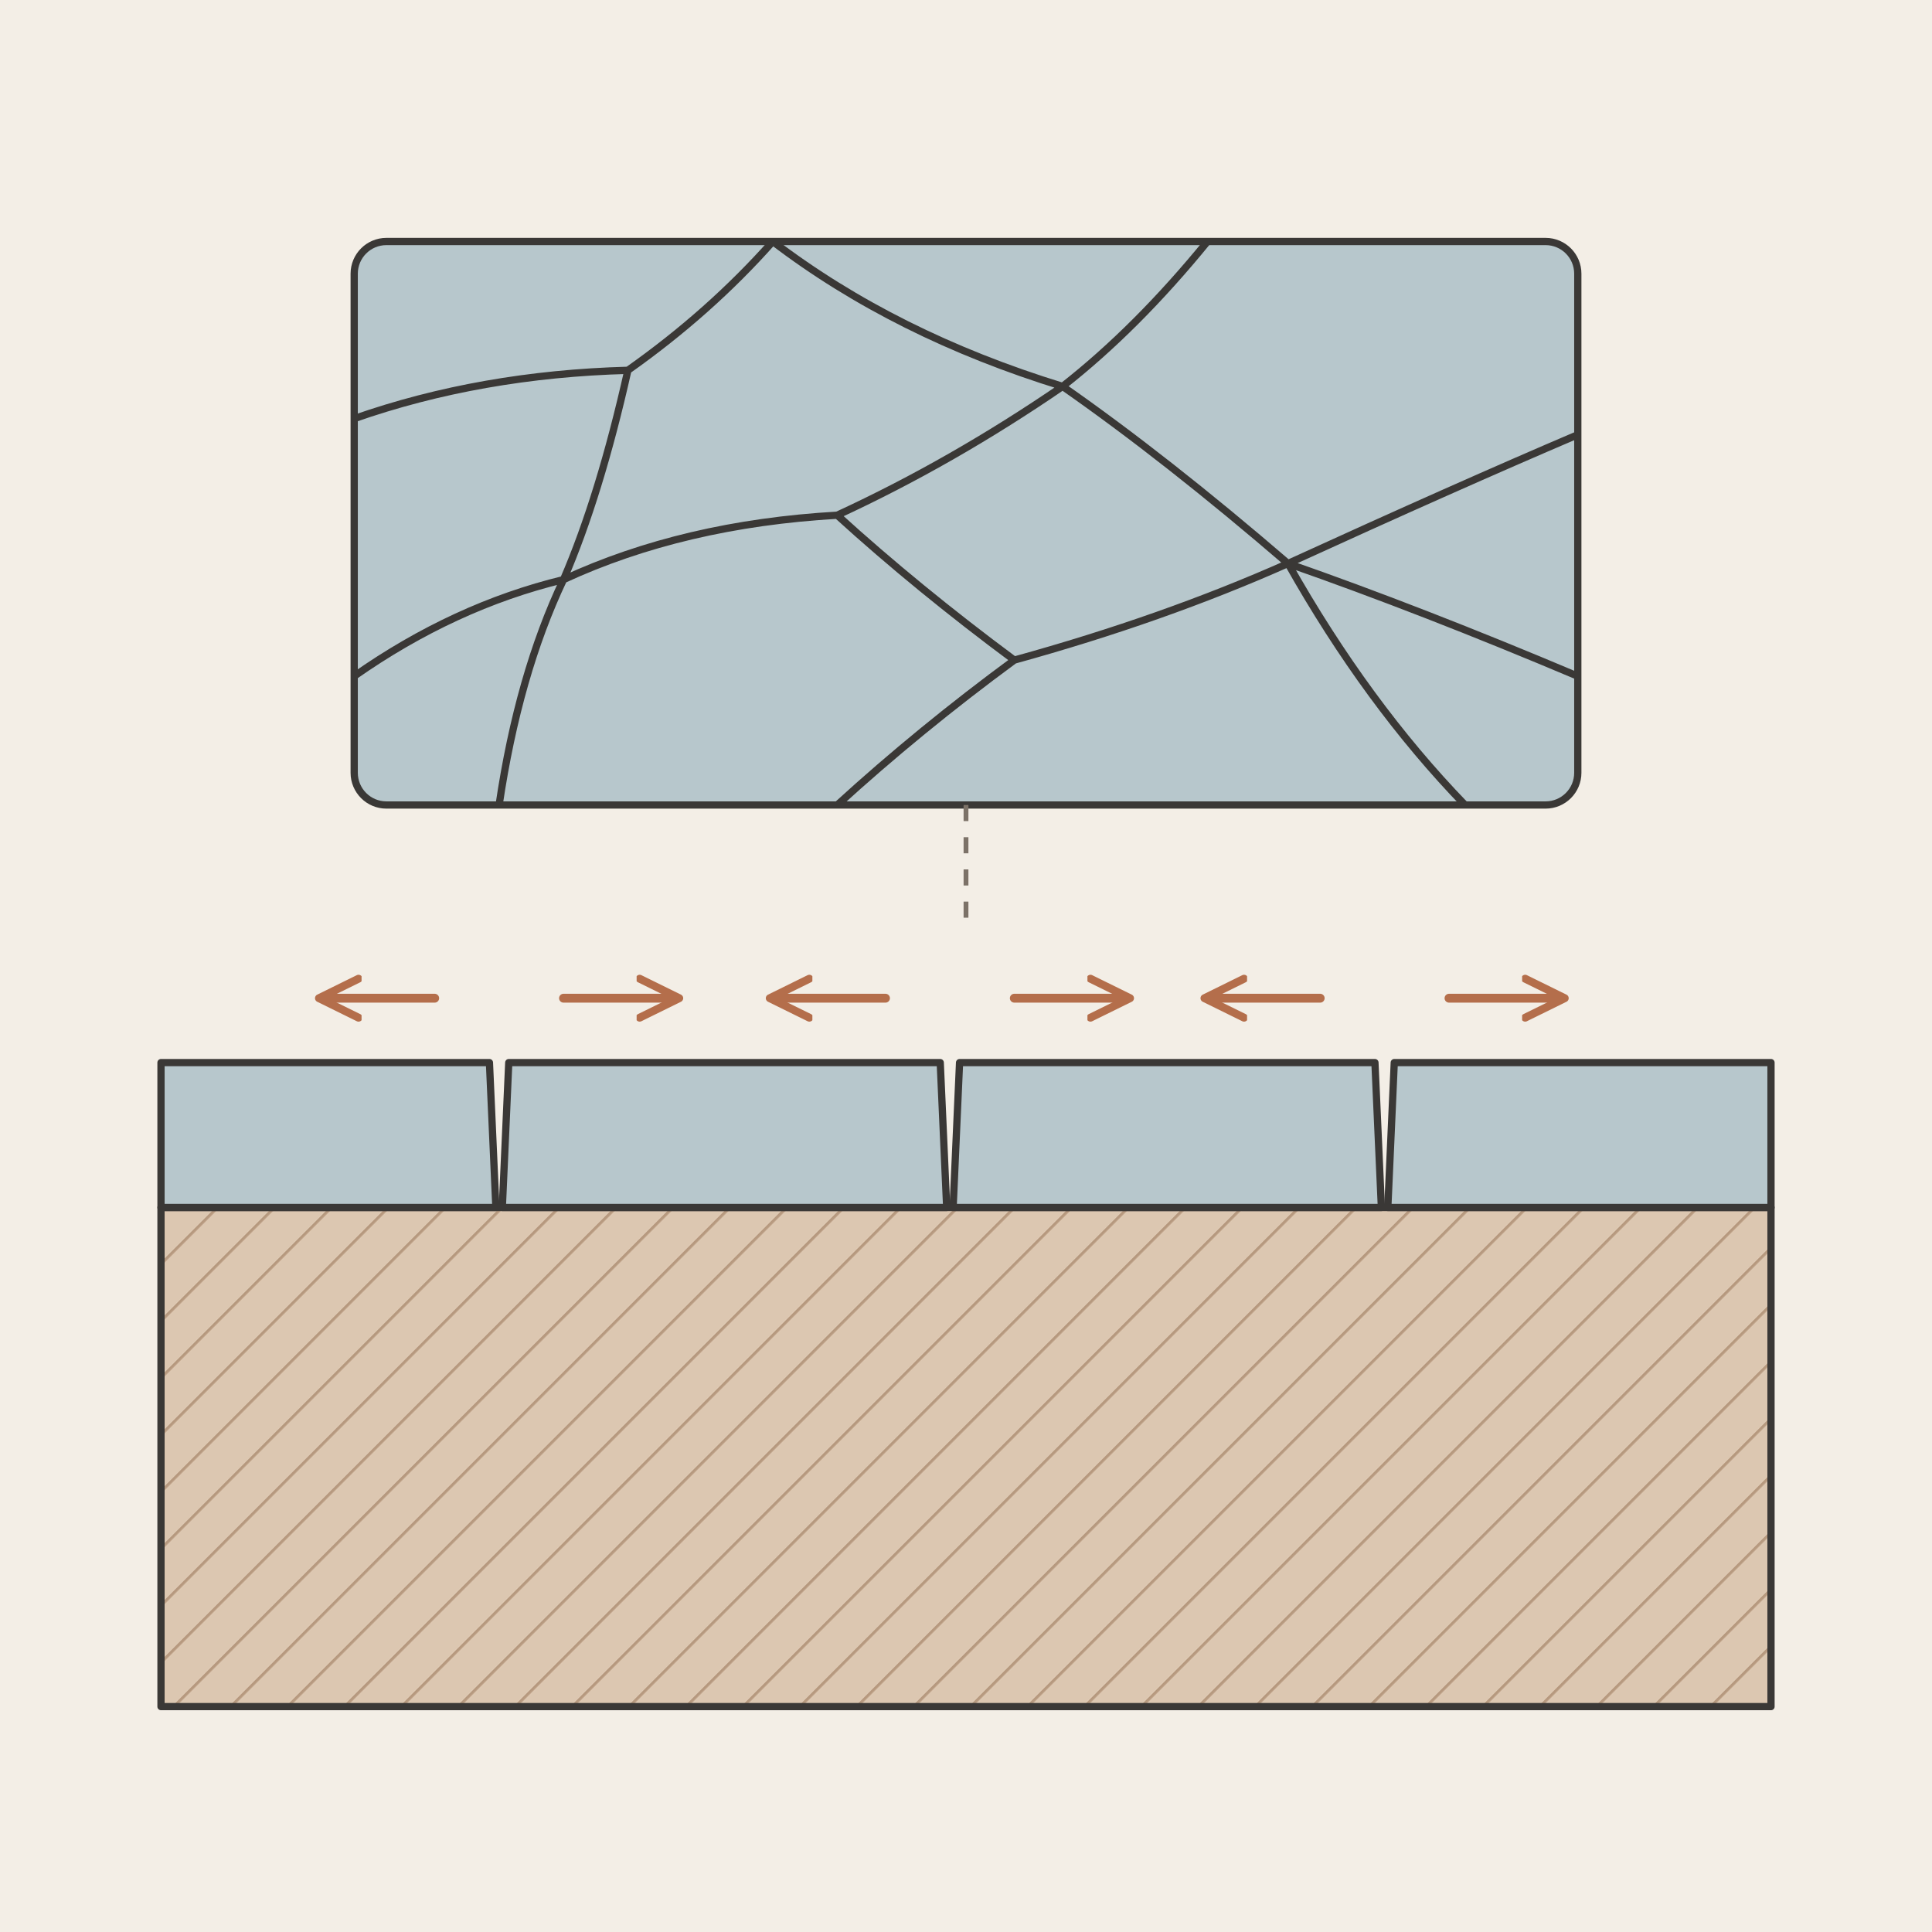
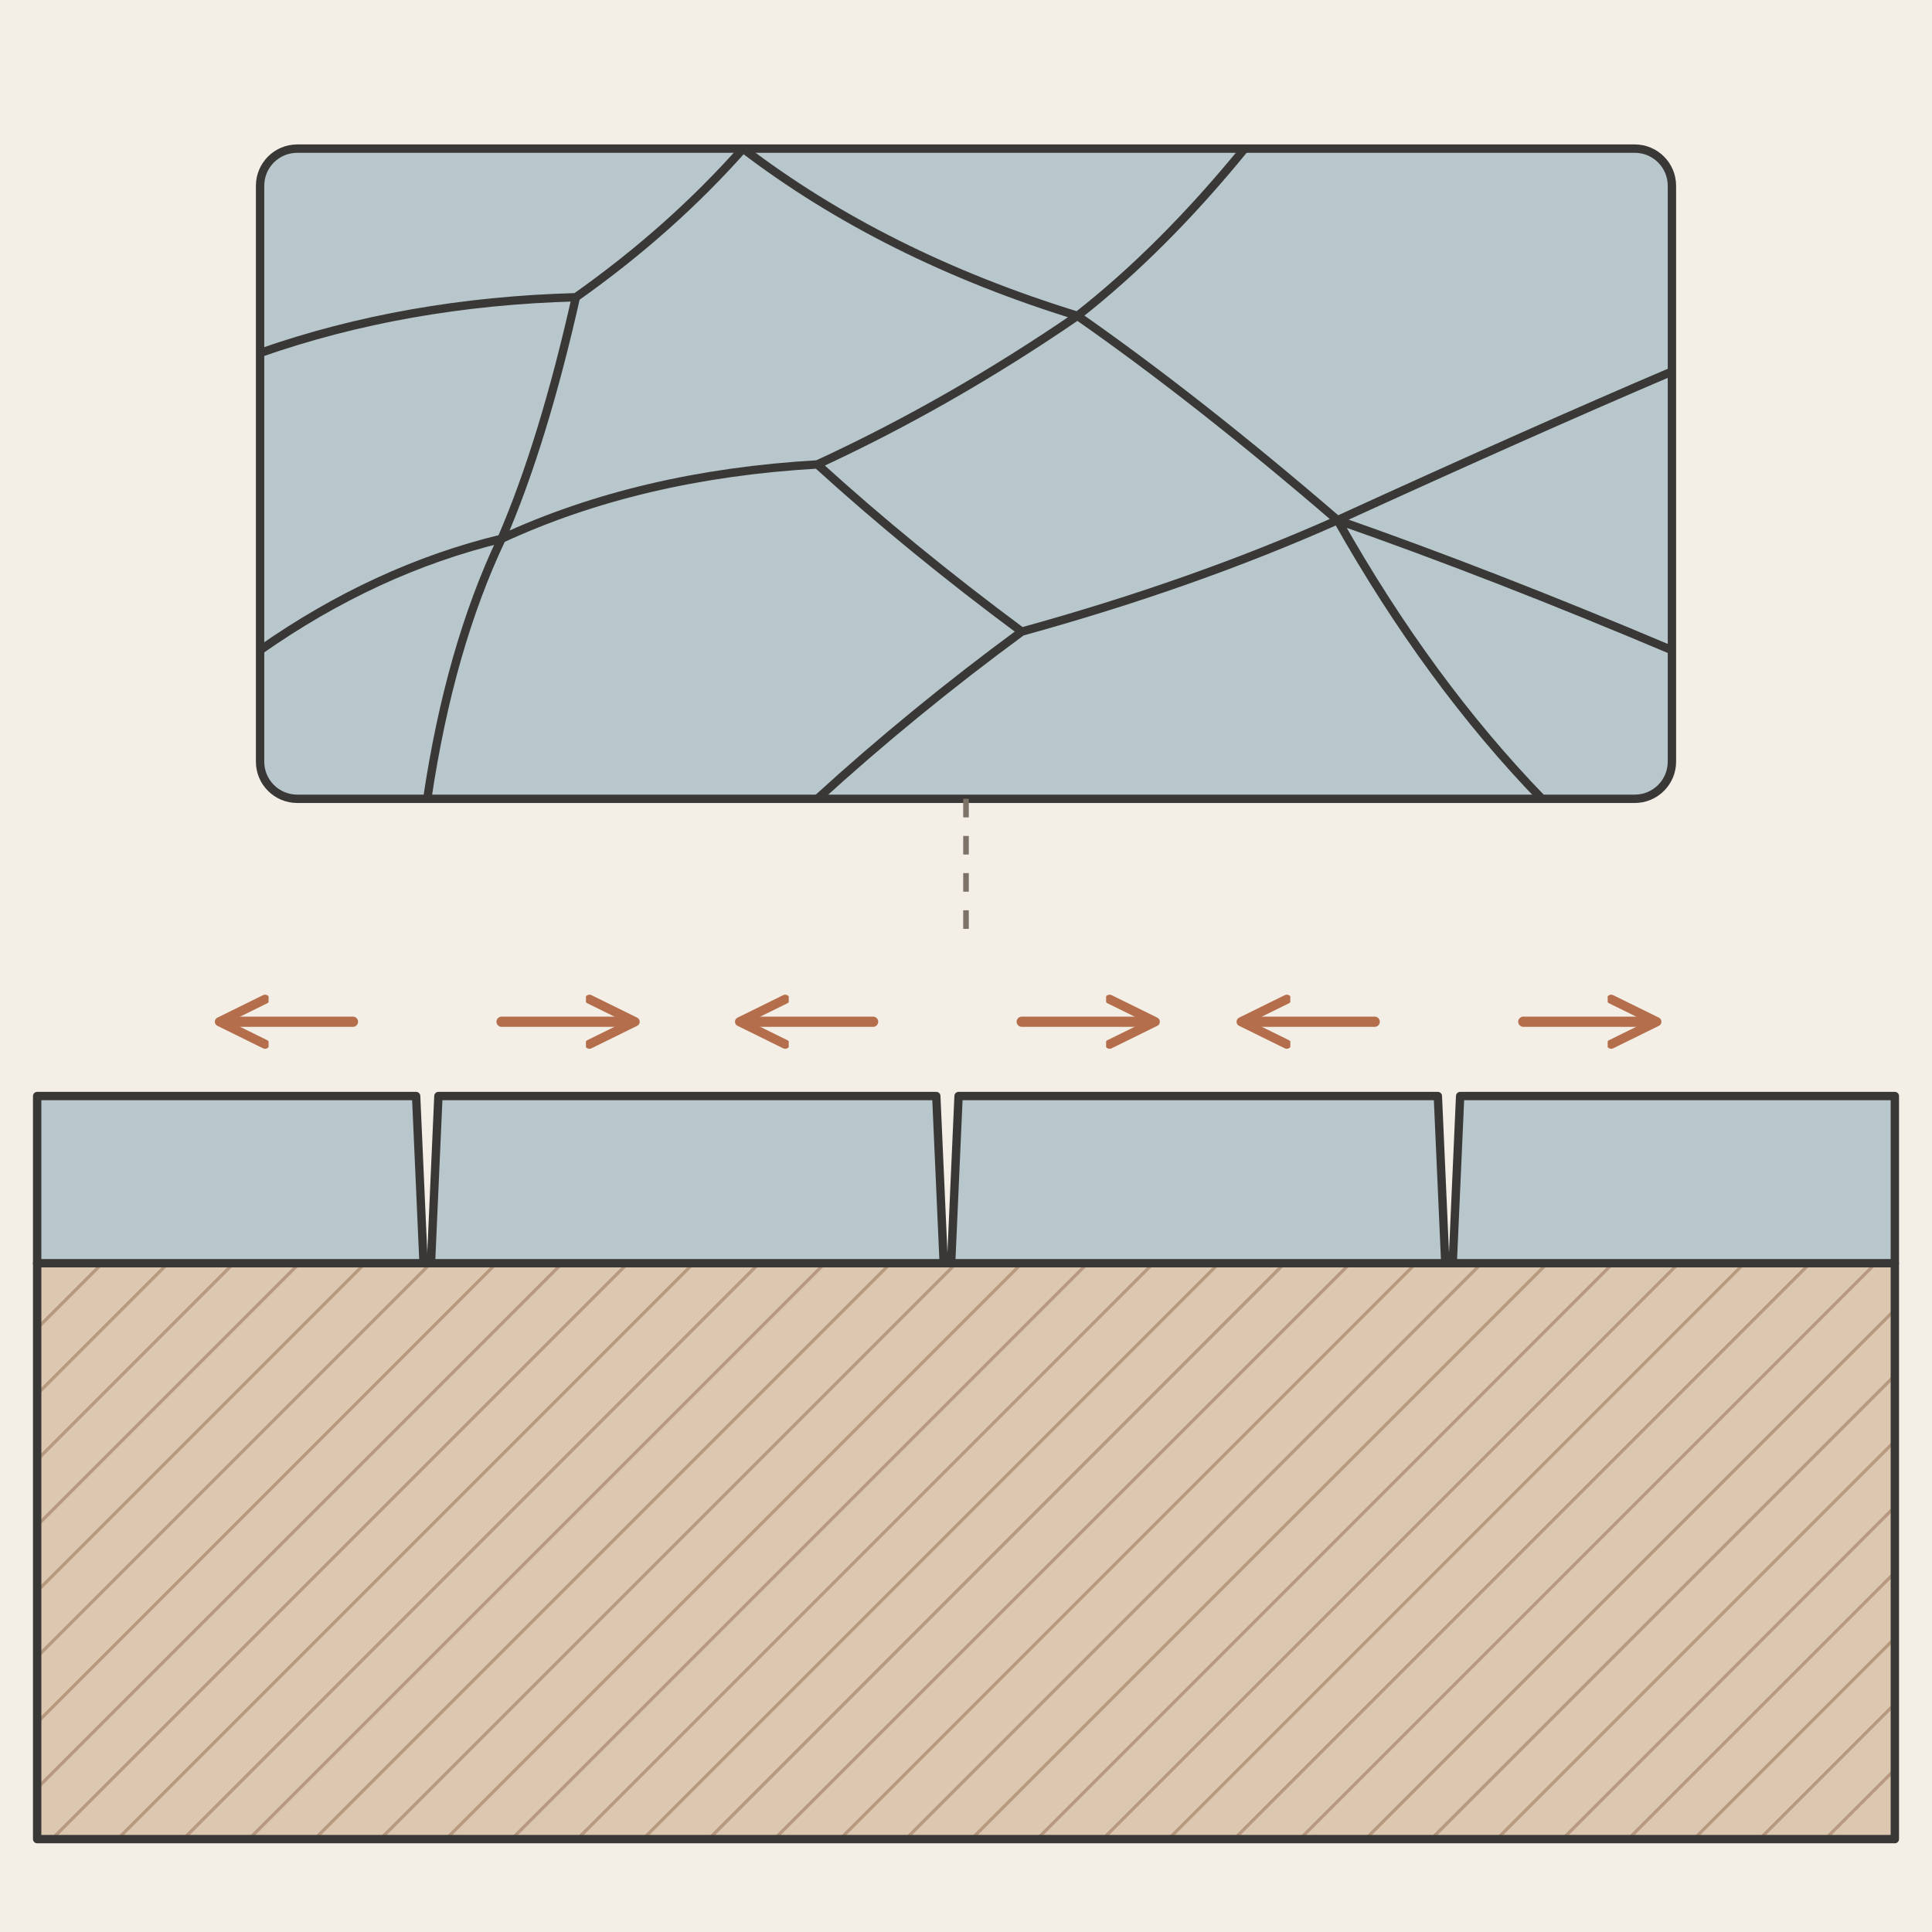
- <svg xmlns="http://www.w3.org/2000/svg" viewBox="0 0 240 240" width="240" height="240">
+ <svg xmlns="http://www.w3.org/2000/svg" viewBox="16 14 208 208" width="208" height="208">
  <rect width="240" height="240" fill="#F3EEE6" />
  <defs>
    <pattern id="h" width="5" height="5" patternUnits="userSpaceOnUse" patternTransform="rotate(45)">
      <rect width="5" height="5" fill="#DCC7B1" />
      <line x1="0" y1="0" x2="0" y2="5" stroke="#B79A80" stroke-width="0.7" />
    </pattern>
    <marker id="a" viewBox="0 0 8 8" refX="6.5" refY="4" markerWidth="5.5" markerHeight="5.5" orient="auto-start-reverse">
      <path d="M0.5,0.8L7,4L0.5,7.2" fill="none" stroke="#B46E4B" stroke-width="1.3" stroke-linecap="round" stroke-linejoin="round" />
    </marker>
    <marker id="aa" viewBox="0 0 8 8" refX="6.5" refY="4" markerWidth="5.5" markerHeight="5.5" orient="auto-start-reverse">
      <path d="M0.5,0.8L7,4L0.5,7.2" fill="none" stroke="#3D5965" stroke-width="1.3" stroke-linecap="round" stroke-linejoin="round" />
    </marker>
    <marker id="al" viewBox="0 0 8 8" refX="6.5" refY="4" markerWidth="5.5" markerHeight="5.5" orient="auto-start-reverse">
      <path d="M0.5,0.8L7,4L0.5,7.2" fill="none" stroke="#D9A441" stroke-width="1.3" stroke-linecap="round" stroke-linejoin="round" />
    </marker>
  </defs>
  <path d="M20,150L23.3,150L26.7,150L30,150L33.3,150L36.7,150L40,150L43.3,150L46.7,150L50,150L53.3,150L56.7,150L60,150L63.3,150L66.7,150L70,150L73.3,150L76.7,150L80,150L83.3,150L86.7,150L90,150L93.3,150L96.7,150L100,150L103.3,150L106.7,150L110,150L113.3,150L116.7,150L120,150L123.3,150L126.7,150L130,150L133.3,150L136.7,150L140,150L143.3,150L146.7,150L150,150L153.3,150L156.7,150L160,150L163.3,150L166.7,150L170,150L173.3,150L176.7,150L180,150L183.3,150L186.7,150L190,150L193.3,150L196.7,150L200,150L203.3,150L206.7,150L210,150L213.3,150L216.7,150L220,150L220,212L20,212Z" fill="url(#h)" stroke="#3A3836" stroke-width="0.9" stroke-linejoin="round" />
  <path d="M20,132L60.8,132L61.6,150L20,150Z" fill="#B7C7CC" fill-opacity="1" stroke="#3A3836" stroke-width="0.9" stroke-linejoin="round" />
  <path d="M63.2,132L116.8,132L117.6,150L62.4,150Z" fill="#B7C7CC" fill-opacity="1" stroke="#3A3836" stroke-width="0.9" stroke-linejoin="round" />
  <path d="M119.2,132L170.8,132L171.6,150L118.4,150Z" fill="#B7C7CC" fill-opacity="1" stroke="#3A3836" stroke-width="0.9" stroke-linejoin="round" />
  <path d="M173.2,132L220,132L220,150L172.4,150Z" fill="#B7C7CC" fill-opacity="1" stroke="#3A3836" stroke-width="0.9" stroke-linejoin="round" />
  <path d="M54,124L40,124" fill="none" stroke="#B46E4B" stroke-width="1.1" stroke-linecap="round" marker-end="url(#a)" />
  <path d="M70,124L84,124" fill="none" stroke="#B46E4B" stroke-width="1.1" stroke-linecap="round" marker-end="url(#a)" />
  <path d="M110,124L96,124" fill="none" stroke="#B46E4B" stroke-width="1.1" stroke-linecap="round" marker-end="url(#a)" />
  <path d="M126,124L140,124" fill="none" stroke="#B46E4B" stroke-width="1.1" stroke-linecap="round" marker-end="url(#a)" />
  <path d="M164,124L150,124" fill="none" stroke="#B46E4B" stroke-width="1.1" stroke-linecap="round" marker-end="url(#a)" />
  <path d="M180,124L194,124" fill="none" stroke="#B46E4B" stroke-width="1.1" stroke-linecap="round" marker-end="url(#a)" />
  <rect x="44" y="30" width="152" height="70" rx="4" fill="#B7C7CC" stroke="#3A3836" stroke-width="0.9" />
  <clipPath id="c">
    <rect x="44" y="30" width="152" height="70" rx="4" />
  </clipPath>
  <path d="M44,52Q59.7,46.5 78,46M78,46Q74.5,61.6 70,72M70,72Q84.9,65.1 104,64M78,46Q88.2,38.8 96,30M104,64Q118.3,57.4 132,48M132,48Q111.2,41.6 96,30M104,64Q114,73.1 126,82M126,82Q144.5,76.9 160,70M132,48Q141.2,40.8 150,30M160,70Q181,60.4 196,54M160,70Q169.8,87.4 182,100M126,82Q114.3,90.6 104,100M70,72Q64.4,83.8 62,100M70,72Q56.4,75.3 44,84M160,70Q176.6,75.8 196,84M132,48Q144.9,57 160,70" fill="none" stroke="#3A3836" stroke-width="0.9" clip-path="url(#c)" />
  <path d="M120,100L120,116" fill="none" stroke="#7C7268" stroke-width="0.6" stroke-dasharray="2 2" />
</svg>
